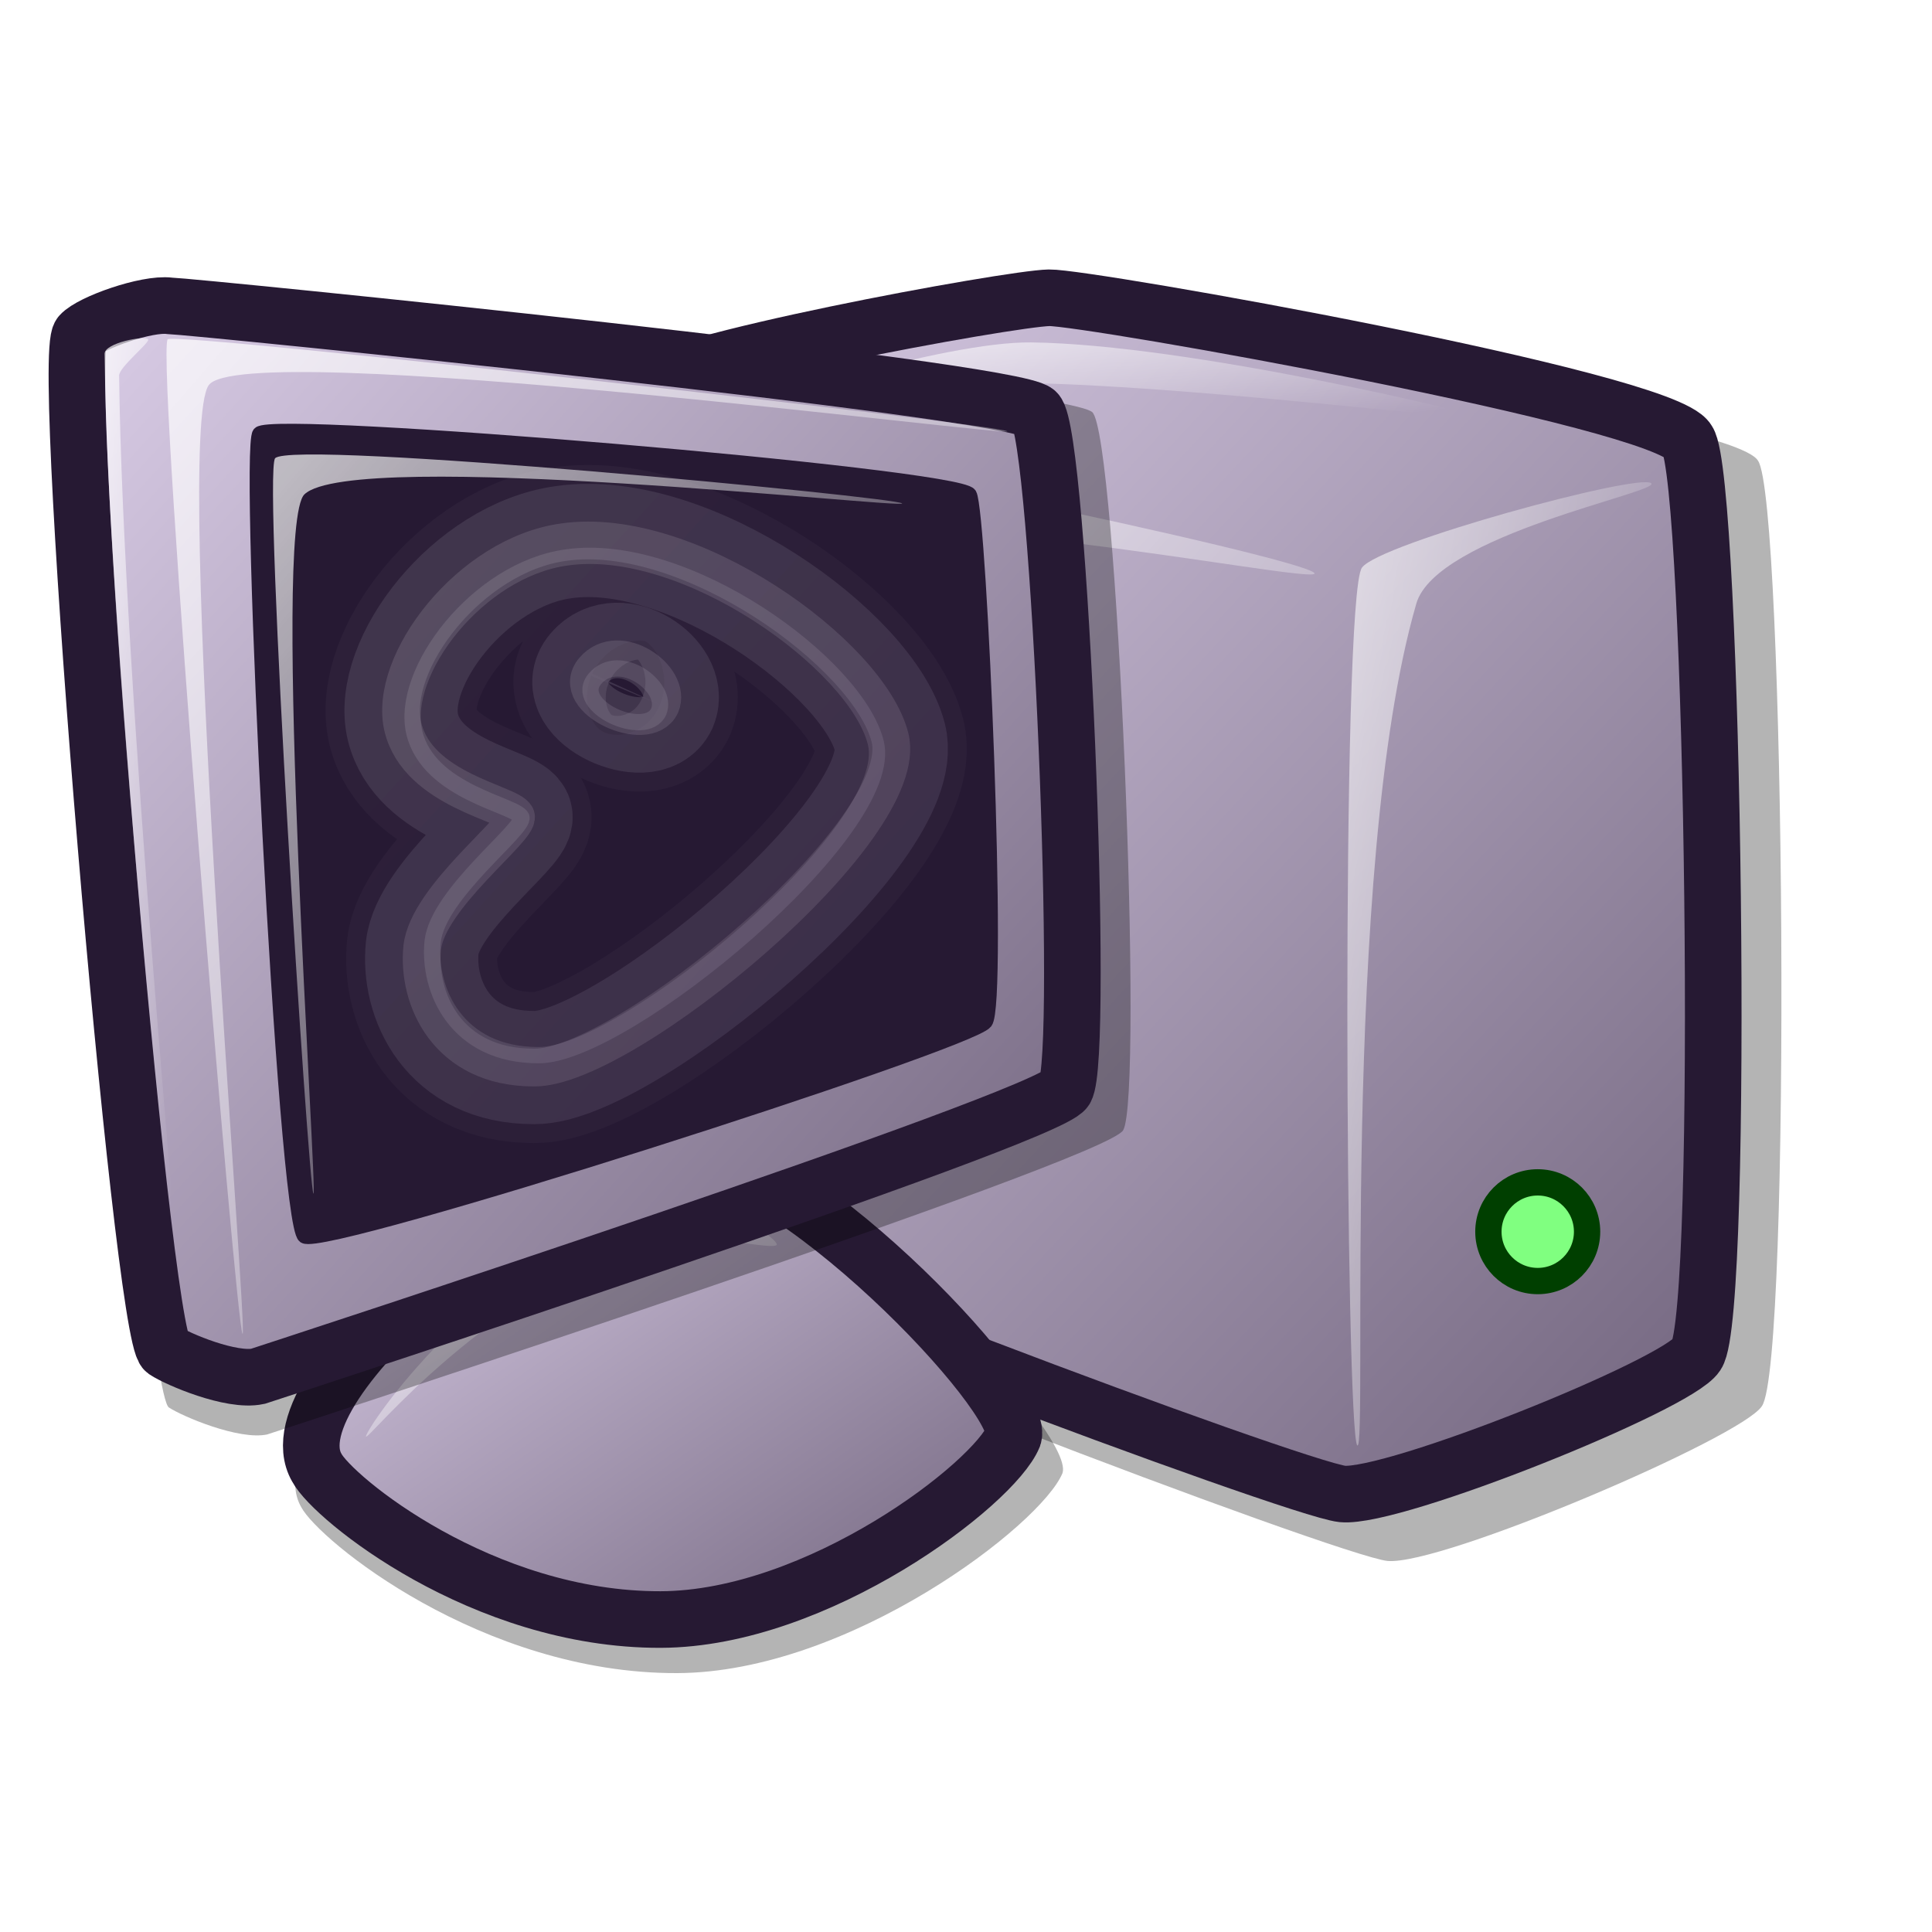
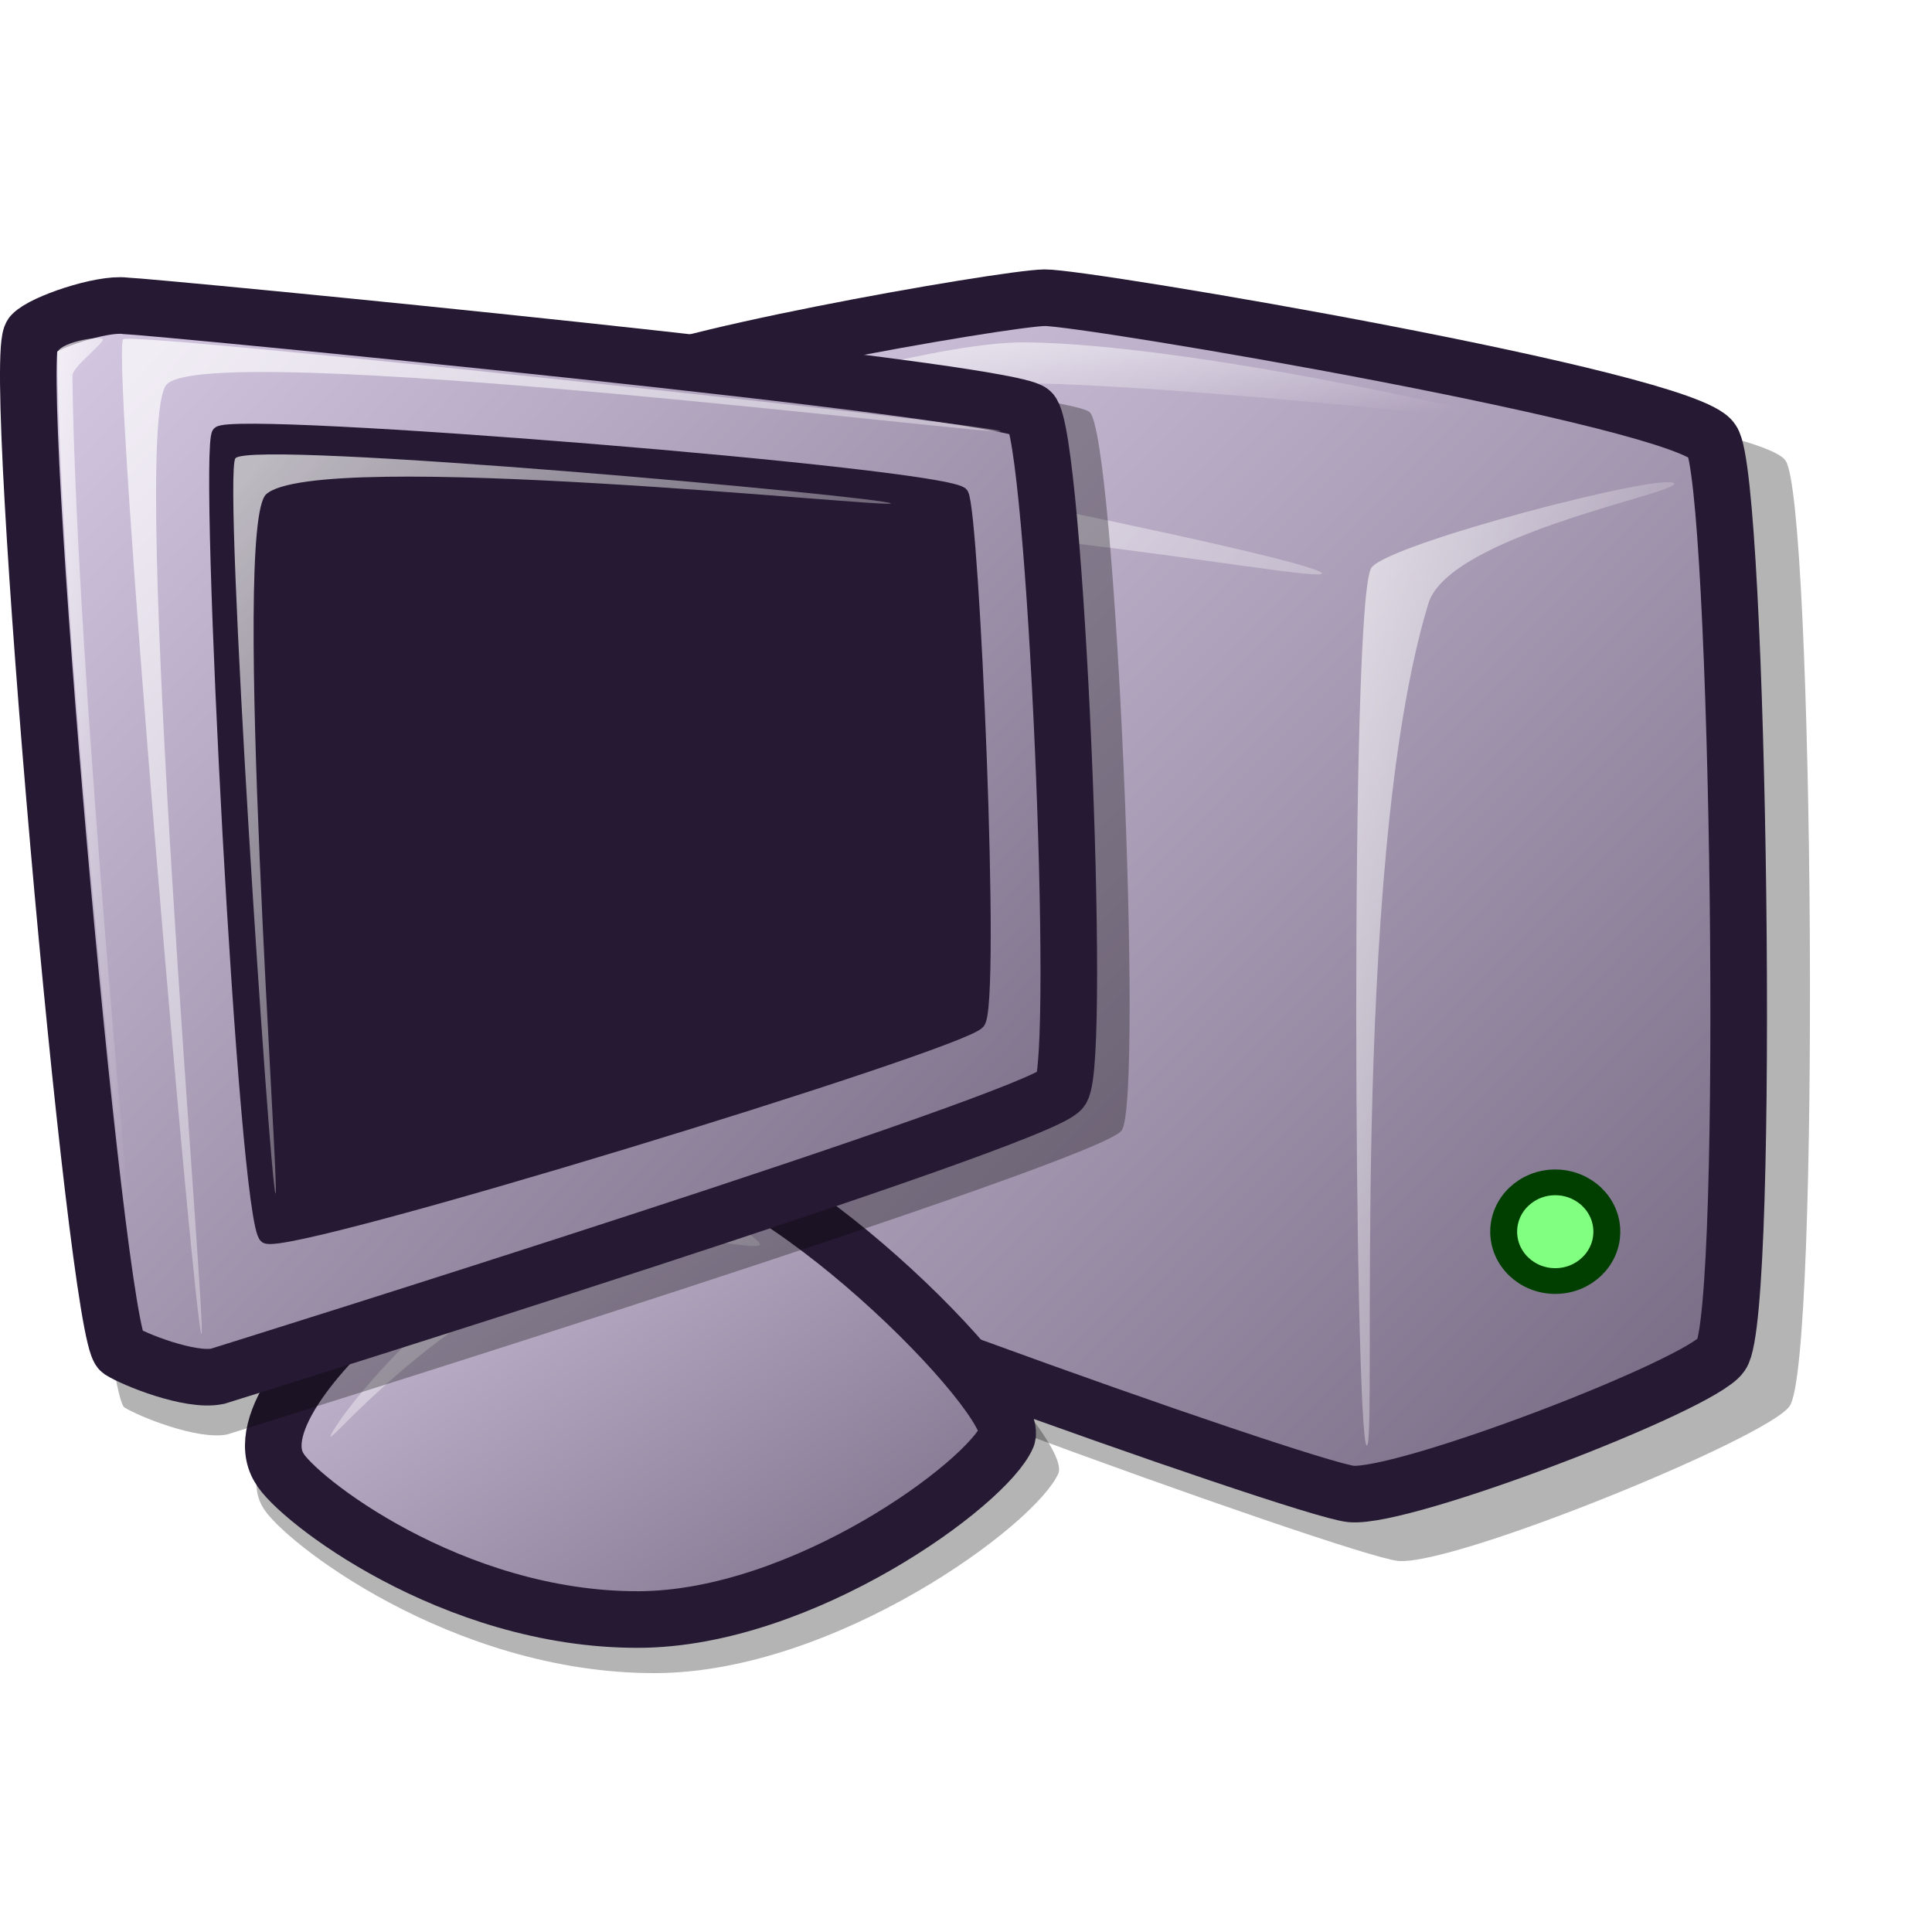
<svg xmlns="http://www.w3.org/2000/svg" xmlns:xlink="http://www.w3.org/1999/xlink" version="1.0" x="0" y="0" width="48pt" height="48pt" id="svg1">
  <defs id="defs3">
    <linearGradient id="linearGradient1152">
      <stop offset="0" style="stop-color:#ffffff;stop-opacity:1;" id="stop1154" />
      <stop offset="1" style="stop-color:#ffffff;stop-opacity:0;" id="stop1153" />
    </linearGradient>
    <linearGradient id="linearGradient1149">
      <stop offset="0" style="stop-color:#ffffff;stop-opacity:1;" id="stop1151" />
      <stop offset="1" style="stop-color:#ffffff;stop-opacity:0;" id="stop1150" />
    </linearGradient>
    <linearGradient id="linearGradient1146">
      <stop offset="0" style="stop-color:#ffffff;stop-opacity:1;" id="stop1148" />
      <stop offset="1" style="stop-color:#d9cce6;stop-opacity:1;" id="stop1147" />
    </linearGradient>
    <linearGradient id="linearGradient778">
      <stop style="stop-color:#d9cce6;stop-opacity:1;" offset="0" id="stop780" />
      <stop style="stop-color:#73667f;stop-opacity:1;" offset="1" id="stop779" />
    </linearGradient>
    <linearGradient id="linearGradient570">
      <stop style="stop-color:#ffffff;stop-opacity:1;" offset="0" id="stop571" />
      <stop style="stop-color:#ffffff;stop-opacity:0;" offset="1" id="stop572" />
    </linearGradient>
    <linearGradient id="linearGradient563">
      <stop style="stop-color:#cac5fa;stop-opacity:1;" offset="0" id="stop564" />
      <stop style="stop-color:#9500ed;stop-opacity:1;" offset="1" id="stop565" />
    </linearGradient>
-     <linearGradient x1="0.025" y1="0.008" x2="0.975" y2="0.984" id="linearGradient566" xlink:href="#linearGradient778" />
-     <linearGradient x1="0" y1="0" x2="0.982" y2="0.85" id="linearGradient569" xlink:href="#linearGradient570" />
-     <linearGradient x1="0.008" y1="0.016" x2="0.977" y2="0.992" id="linearGradient573" xlink:href="#linearGradient570" />
-     <linearGradient x1="-0.146" y1="0" x2="0.976" y2="0.703" id="linearGradient575" xlink:href="#linearGradient570" />
-     <linearGradient x1="0.005" y1="0.031" x2="1.005" y2="0.984" id="linearGradient578" xlink:href="#linearGradient778" />
-     <linearGradient x1="0.018" y1="0.031" x2="1.009" y2="1.008" id="linearGradient583" xlink:href="#linearGradient570" />
-     <linearGradient id="linearGradient637" xlink:href="#linearGradient778" x1="0.008" y1="0.008" x2="0.983" y2="0.969" />
-     <linearGradient id="linearGradient640" xlink:href="#linearGradient1146" x1="0.034" y1="0.026" x2="0.986" y2="0.955" />
+     <linearGradient x1="21.247" y1="8.882" x2="59.073" y2="47.799" id="linearGradient566" xlink:href="#linearGradient778" gradientTransform="matrix(1.003607,0,0,1.041553,-1.725782,-2.207766e-3)" gradientUnits="userSpaceOnUse" />
+     <linearGradient x1="7.941" y1="35.274" x2="15.647" y2="41.945" id="linearGradient569" xlink:href="#linearGradient570" gradientTransform="matrix(3.250633,0,0,0.321571,-1.725782,-2.207766e-3)" gradientUnits="userSpaceOnUse" />
+     <linearGradient x1="23.2" y1="14.288" x2="45.479" y2="36.741" id="linearGradient573" xlink:href="#linearGradient570" gradientTransform="matrix(0.989208,0,0,1.056713,-1.725782,-2.207766e-3)" gradientUnits="userSpaceOnUse" />
+     <linearGradient x1="76.798" y1="8.976" x2="96.918" y2="21.585" id="linearGradient575" xlink:href="#linearGradient570" gradientTransform="matrix(0.587406,0,0,1.779535,-1.725782,-2.207766e-3)" gradientUnits="userSpaceOnUse" />
+     <linearGradient x1="79.973" y1="473.654" x2="298.232" y2="681.682" id="linearGradient578" xlink:href="#linearGradient778" gradientTransform="matrix(0.120455,0,0,7.976838e-2,-1.424017,-6.213888e-2)" gradientUnits="userSpaceOnUse" />
+     <linearGradient x1="96.976" y1="540.229" x2="205.176" y2="646.874" id="linearGradient583" xlink:href="#linearGradient570" gradientTransform="matrix(0.130258,0,0,7.376502e-2,-1.424017,-6.213887e-2)" gradientUnits="userSpaceOnUse" />
+     <linearGradient id="linearGradient637" xlink:href="#linearGradient778" x1="69.309" y1="55.041" x2="563.99" y2="542.588" gradientTransform="matrix(7.179871e-2,0,0,7.367038e-2,-4.715144,5.418805)" gradientUnits="userSpaceOnUse" />
+     <linearGradient id="linearGradient640" xlink:href="#linearGradient1146" x1="11.828" y1="15.718" x2="32.637" y2="36.01" gradientTransform="matrix(0.972474,0,0,1.028305,-4.742956e-3,-0.179946)" gradientUnits="userSpaceOnUse" />
    <linearGradient x1="0.011" y1="0.038" x2="0.989" y2="0.987" id="linearGradient645" xlink:href="#linearGradient570" />
    <linearGradient x1="0.057" y1="0.023" x2="0.868" y2="0.977" id="linearGradient646" xlink:href="#linearGradient570" />
    <linearGradient x1="0" y1="0" x2="0.952" y2="0.984" id="linearGradient647" xlink:href="#linearGradient570" />
    <linearGradient x1="0.057" y1="0.016" x2="0.943" y2="0.984" id="linearGradient675" xlink:href="#linearGradient570" />
    <linearGradient x1="0.012" y1="-0" x2="1.012" y2="1.016" id="linearGradient676" xlink:href="#linearGradient570" />
    <defs id="defs613">
      <linearGradient id="linearGradient1535" x1="0" y1="0" x2="1" y2="0" gradientUnits="objectBoundingBox" spreadMethod="pad" xlink:href="#linearGradient1149" />
      <linearGradient x1="0" y1="0" x2="1" y2="0" id="linearGradient1528" xlink:href="#linearGradient778" gradientUnits="objectBoundingBox" spreadMethod="pad" />
      <linearGradient id="linearGradient642" x1="0" y1="0" x2="1" y2="0" gradientUnits="objectBoundingBox" spreadMethod="pad" xlink:href="#linearGradient1152" />
      <linearGradient id="linearGradient635" x1="0" y1="0" x2="1" y2="0" gradientUnits="objectBoundingBox" spreadMethod="pad" xlink:href="#linearGradient1146" />
      <linearGradient x1="0.984" y1="0.961" x2="-0.008" y2="0.008" id="linearGradient638" xlink:href="#linearGradient1528" />
-       <linearGradient x1="0.028" y1="0.023" x2="1" y2="1.016" id="linearGradient641" xlink:href="#linearGradient642" />
-       <linearGradient x1="-0" y1="0.016" x2="0.727" y2="0.984" id="linearGradient1522" xlink:href="#linearGradient642" />
-       <linearGradient x1="0.028" y1="0.008" x2="1.009" y2="0.992" id="linearGradient1527" xlink:href="#linearGradient1535" />
+       <linearGradient x1="139.823" y1="84.972" x2="554.048" y2="507.592" id="linearGradient641" xlink:href="#linearGradient1152" gradientTransform="matrix(6.834559e-2,0,0,7.739250e-2,-4.715144,5.418804)" gradientUnits="userSpaceOnUse" />
+       <linearGradient x1="316.366" y1="24.85" x2="409.765" y2="149.26" id="linearGradient1522" xlink:href="#linearGradient1152" gradientTransform="matrix(2.089768e-2,0,0,0.253111,-4.715144,5.418804)" gradientUnits="userSpaceOnUse" />
+       <linearGradient x1="190.122" y1="127.432" x2="501.868" y2="440.043" id="linearGradient1527" xlink:href="#linearGradient1149" gradientTransform="matrix(6.859796e-2,0,0,7.710781e-2,-4.715144,5.418804)" gradientUnits="userSpaceOnUse" />
      <linearGradient x1="0.011" y1="0.031" x2="0.968" y2="0.992" id="linearGradient1532" xlink:href="#linearGradient635" />
      <linearGradient x1="0.007" y1="-0.013" x2="0.996" y2="0.974" id="linearGradient1534" xlink:href="#linearGradient635" />
      <linearGradient x1="0.017" y1="0" x2="0.974" y2="0.984" id="linearGradient1539" xlink:href="#linearGradient1535" />
      <linearGradient id="linearGradient1567" xlink:href="#linearGradient1535" />
    </defs>
+     <linearGradient xlink:href="#linearGradient1146" id="linearGradient1367" x1="14.433" y1="18.119" x2="30.144" y2="33.439" gradientTransform="matrix(0.965586,0,0,1.035641,-4.742956e-3,-0.179946)" gradientUnits="userSpaceOnUse" />
+     <linearGradient xlink:href="#linearGradient1146" id="linearGradient1369" x1="13.705" y1="17.347" x2="30.94" y2="34.153" gradientTransform="matrix(0.966863,0,0,1.034273,-4.742956e-3,-0.179946)" gradientUnits="userSpaceOnUse" />
+     <linearGradient xlink:href="#linearGradient1146" id="linearGradient1371" x1="12.449" y1="16.267" x2="32.066" y2="35.397" gradientTransform="matrix(0.970827,0,0,1.030049,-4.742956e-3,-0.179946)" gradientUnits="userSpaceOnUse" />
  </defs>
-   <path d="M 21.774 42.147 C 22.815 43.382 44.353 51.54 45.959 51.708 C 47.736 51.878 57.698 47.619 58.366 46.579 C 59.349 45.152 59.133 16.546 58.237 15.263 C 57.412 13.833 36.969 11.067 35.679 11.091 C 34.314 11.114 22.577 12.58 21.928 13.563 C 21.421 14.453 20.462 40.93 21.774 42.147 z " style="font-size:12;opacity:0.296;fill-rule:evenodd;stroke-width:12.5;" id="path707" />
-   <path d="M 20.998 40.336 C 21.995 41.518 42.929 49.328 44.467 49.489 C 46.169 49.652 55.564 45.873 56.204 44.878 C 57.145 43.512 56.765 15.826 55.908 14.597 C 55.118 13.228 35.99 9.84 34.755 9.864 C 33.448 9.886 21.768 12.029 21.146 12.97 C 20.66 13.822 19.743 39.171 20.998 40.336 z " style="font-size:12;fill:url(#linearGradient566);fill-rule:evenodd;stroke:#261933;stroke-width:1.875;stroke-dasharray:none;stroke-opacity:1;" id="path677" />
-   <path d="M 22.034 39.005 C 21.693 38.48 21.526 15.366 22.773 14.745 C 23.722 14.347 43.206 18.468 43.542 18.985 C 43.847 19.454 27.568 16.046 25.028 18.201 C 22.581 20.42 22.334 39.466 22.034 39.005 z " style="font-size:12;opacity:0.7;fill:url(#linearGradient573);fill-rule:evenodd;stroke:none;stroke-width:0.096pt;" id="path678" />
-   <path d="M 44.962 47.88 C 44.581 47.55 44.414 19.741 45.117 18.804 C 45.681 18.003 54.3 15.662 54.699 16.008 C 55.039 16.303 47.58 17.711 46.918 19.994 C 44.375 28.756 45.321 48.191 44.962 47.88 z " style="font-size:12;opacity:0.7;fill:url(#linearGradient575);fill-rule:evenodd;stroke:none;stroke-width:0.096pt;" id="path679" />
-   <path d="M 24.696 13.562 C 24.672 13.439 31.243 11.308 34.163 11.343 C 39.378 11.406 49.079 13.734 49.104 13.858 C 49.128 13.98 39.148 12.755 33.972 12.692 C 31.012 12.656 24.721 13.686 24.696 13.562 z " style="font-size:12;opacity:0.7;fill:url(#linearGradient569);fill-rule:evenodd;stroke:none;stroke-width:0.096pt;" id="path680" />
-   <ellipse cx="410.205" cy="422.409" rx="11.72" ry="11.72" transform="matrix(0.139457,0,0,0.139457,-6.266341,-18.10593)" style="font-size:12;fill:#80ff80;fill-rule:evenodd;stroke:#003f00;stroke-width:6.25;stroke-linecap:round;stroke-linejoin:round;" id="path722" />
-   <path d="M 22.912 38.451 C 18.554 38.647 8.211 46.875 9.98 49.928 C 10.554 51.017 15.962 55.443 22.427 55.424 C 28.122 55.407 34.501 50.503 35.197 48.797 C 35.661 47.423 26.96 38.27 22.912 38.451 z " style="font-size:12;opacity:0.296;fill-rule:evenodd;stroke-width:12.5;" id="path748" />
-   <path d="M 229.89 398.196 C 188.297 400.062 89.573 478.595 106.46 507.74 C 111.934 518.137 163.557 560.379 225.262 560.199 C 279.614 560.036 340.507 513.23 347.149 496.94 C 351.579 483.833 268.526 396.462 229.89 398.196 z " style="font-size:12;fill:url(#linearGradient578);fill-rule:evenodd;stroke:#261933;stroke-width:19.557;stroke-dasharray:none;stroke-opacity:1;" id="path746" transform="matrix(9.587485e-2,0,0,9.587485e-2,0.288696,-5.992872e-2)" />
-   <path d="M 123.431 496.94 C 123.431 494.276 161.943 436.411 225.262 413.625 C 237.546 409.401 265.377 427.92 265.377 430.596 C 265.377 433.063 237.814 426.077 225.262 429.053 C 166.49 444.162 123.431 499.418 123.431 496.94 z " style="font-size:12;opacity:0.7;fill:url(#linearGradient583);fill-rule:evenodd;stroke:none;stroke-width:1pt;" id="path747" transform="matrix(9.587485e-2,0,0,9.587485e-2,0.288696,-5.992872e-2)" />
-   <path d="M 5.592 46.623 C 6.035 46.917 7.918 47.718 8.85 47.518 C 9.63 47.266 36.541 38.478 37.203 37.446 C 37.896 36.319 37.001 14.397 36.183 13.653 C 35.3 12.843 6.626 9.953 5.744 9.927 C 4.945 9.827 2.995 10.515 2.618 10.934 C 1.869 11.758 4.767 46.017 5.592 46.623 z " style="font-size:12;opacity:0.3;fill-rule:evenodd;stroke-width:12.5;" id="path839" />
-   <path d="M 117.088 552.856 C 122.967 556.754 147.933 567.374 160.292 564.727 C 170.633 561.382 527.517 444.834 536.298 431.15 C 545.484 416.208 533.627 125.48 522.776 115.616 C 511.07 104.873 130.789 66.551 119.097 66.207 C 108.5 64.873 82.638 74.003 77.647 79.555 C 67.713 90.491 106.138 544.821 117.088 552.856 z " transform="matrix(7.113482e-2,0,0,7.113482e-2,-2.8599,5.420796)" style="font-size:12;fill:url(#linearGradient637);fill-rule:evenodd;stroke:#261933;stroke-width:26.358;stroke-dasharray:none;stroke-opacity:1;" id="path834" />
-   <path d="M 153.15 544.967 C 150.08 541.897 113.191 94.291 118.216 81.809 C 121.299 78.078 506.174 121.552 509.252 124.63 C 512.183 127.563 152.593 80.628 137.375 103.22 C 120.855 126.615 156.089 547.906 153.15 544.967 z " transform="matrix(7.113482e-2,0,0,7.113482e-2,-2.8599,5.420796)" style="font-size:12;opacity:0.7;fill:url(#linearGradient641);fill-rule:evenodd;stroke:none;stroke-width:1.033pt;" id="path835" />
-   <path d="M 124.978 538.206 C 123.838 536.495 90.535 231.861 88.916 88.57 C 88.819 83.481 107.913 79.879 109.2 81.809 C 110.167 83.26 95.6 94.762 95.678 98.712 C 97.356 242.015 126.091 539.876 124.978 538.206 z " transform="matrix(7.113482e-2,0,0,7.113482e-2,-2.8599,5.420796)" style="font-size:12;opacity:0.7;fill:url(#linearGradient1522);fill-rule:evenodd;stroke:none;stroke-width:1.033pt;" id="path836" />
-   <path d="M 160.949 125.664 C 154.875 133.396 172.707 492.866 181.957 499.602 C 191.509 505.794 491.684 409.596 499.173 399.816 C 506.236 391.642 496.576 162.371 491.821 154.026 C 485.701 145.128 167.584 118.27 160.949 125.664 z " style="font-size:12;fill-rule:evenodd;stroke:#261933;stroke-width:6.502;stroke-dasharray:none;stroke-opacity:1;fill:#261933;fill-opacity:1;" id="path837" transform="matrix(7.113482e-2,0,0,7.113482e-2,-2.8599,5.420796)" />
-   <path d="M 186.158 479.645 C 183.825 476.771 162.615 145.008 168.303 137.219 C 175.831 128.346 457.975 155.356 460.308 158.227 C 462.528 160.956 204.605 132.16 181.957 154.025 C 166.52 168.95 188.376 482.373 186.158 479.645 z " style="font-size:12;opacity:0.7;fill:url(#linearGradient1527);fill-rule:evenodd;stroke:none;stroke-width:0.963pt;" id="path838" transform="matrix(7.113482e-2,0,0,7.113482e-2,-2.8599,5.420796)" />
-   <g id="g1305" style="opacity:0.65;">
-     <path d="M 17.273 27.253 C 17.079 26.841 14.204 26.431 13.725 24.451 C 13.241 22.431 15.836 19.046 18.768 18.646 C 22.697 18.078 28.347 22.165 29.01 24.775 C 29.752 27.678 20.666 35.158 17.848 35.133 C 15.114 35.141 14.168 32.967 14.332 31.368 C 14.507 29.785 17.387 27.642 17.273 27.253 z M 19.712 22.661 C 20.505 21.733 22.17 22.92 21.818 23.757 C 21.397 24.676 18.932 23.575 19.712 22.661 z " style="font-size:12;opacity:0.2;fill:none;fill-rule:evenodd;stroke:url(#linearGradient640);stroke-width:0.538;stroke-linejoin:round;" id="path594" transform="translate(0,-0.179946)" />
-     <path d="M 17.091 27.225 C 16.887 26.791 13.852 26.358 13.347 24.268 C 12.836 22.135 15.575 18.562 18.67 18.14 C 22.817 17.54 28.781 21.854 29.481 24.609 C 30.264 27.674 20.673 35.57 17.699 35.544 C 14.812 35.552 13.814 33.257 13.987 31.569 C 14.172 29.898 17.212 27.636 17.091 27.225 z M 19.667 22.378 C 20.503 21.399 22.26 22.651 21.889 23.535 C 21.445 24.505 18.843 23.343 19.667 22.378 z " style="font-size:12;opacity:0.202;fill:none;fill-rule:evenodd;stroke:url(#linearGradient640);stroke-width:1.25;stroke-linejoin:round;" id="path1293" transform="translate(0,-0.179946)" />
-     <path d="M 17.091 27.225 C 16.887 26.791 13.852 26.358 13.347 24.268 C 12.836 22.135 15.575 18.562 18.67 18.14 C 22.817 17.54 28.781 21.854 29.481 24.609 C 30.264 27.674 20.673 35.57 17.699 35.544 C 14.812 35.552 13.814 33.257 13.987 31.569 C 14.172 29.898 17.212 27.636 17.091 27.225 z M 19.667 22.378 C 20.503 21.399 22.26 22.651 21.889 23.535 C 21.445 24.505 18.843 23.343 19.667 22.378 z " style="font-size:12;opacity:0.15;fill:none;fill-rule:evenodd;stroke:url(#linearGradient640);stroke-width:3.75;stroke-linejoin:round;" id="path1294" transform="translate(0,-0.179946)" />
-     <path d="M 17.091 27.225 C 16.887 26.791 13.852 26.358 13.347 24.268 C 12.836 22.135 15.575 18.562 18.67 18.14 C 22.817 17.54 28.781 21.854 29.481 24.609 C 30.264 27.674 20.673 35.57 17.699 35.544 C 14.812 35.552 13.814 33.257 13.987 31.569 C 14.172 29.898 17.212 27.636 17.091 27.225 z M 19.667 22.378 C 20.503 21.399 22.26 22.651 21.889 23.535 C 21.445 24.505 18.843 23.343 19.667 22.378 z " style="font-size:12;opacity:0.05;fill:none;fill-rule:evenodd;stroke:url(#linearGradient640);stroke-width:5;stroke-linejoin:round;" id="path1295" transform="translate(0,-0.179946)" />
-   </g>
+   <path d="M 21.033,42.147 C 22.122,43.382 44.635,51.539 46.314,51.708 C 48.172,51.878 58.584,47.619 59.283,46.579 C 60.31,45.152 60.084,16.545 59.148,15.261 C 58.285,13.831 36.917,11.065 35.569,11.089 C 34.142,11.113 21.874,12.579 21.195,13.562 C 20.664,14.451 19.663,40.93 21.033,42.147 z " style="font-size:12px;opacity:0.296;fill-rule:evenodd;stroke-width:12.5" id="path707" />
+   <path d="M 20.223,40.336 C 21.265,41.518 43.147,49.328 44.754,49.489 C 46.533,49.652 56.354,45.873 57.022,44.877 C 58.006,43.511 57.609,15.825 56.713,14.596 C 55.887,13.227 35.894,9.838 34.603,9.862 C 33.237,9.884 21.027,12.027 20.378,12.968 C 19.87,13.82 18.911,39.17 20.223,40.336 z " style="font-size:12px;fill:url(#linearGradient566);fill-rule:evenodd;stroke:#261933;stroke-width:1.875;stroke-dasharray:none;stroke-opacity:1" id="path677" />
+   <path d="M 21.305,39.004 C 20.949,38.479 20.774,15.365 22.078,14.744 C 23.07,14.346 43.436,18.467 43.787,18.984 C 44.106,19.453 27.091,16.044 24.435,18.2 C 21.877,20.418 21.619,39.466 21.305,39.004 z " style="font-size:12px;opacity:0.7;fill:url(#linearGradient573);fill-rule:evenodd;stroke:none;stroke-width:0.096pt" id="path678" />
+   <path d="M 45.271,47.88 C 44.873,47.55 44.698,19.739 45.434,18.802 C 46.024,18.001 55.032,15.66 55.45,16.006 C 55.805,16.301 48.008,17.71 47.316,19.993 C 44.658,28.755 45.647,48.191 45.271,47.88 z " style="font-size:12px;opacity:0.7;fill:url(#linearGradient575);fill-rule:evenodd;stroke:none;stroke-width:0.096pt" id="path679" />
+   <path d="M 24.088,13.56 C 24.063,13.437 30.931,11.306 33.984,11.341 C 39.435,11.404 49.575,13.732 49.601,13.856 C 49.626,13.978 39.195,12.753 33.784,12.691 C 30.691,12.655 24.114,13.684 24.088,13.56 z " style="font-size:12px;opacity:0.7;fill:url(#linearGradient569);fill-rule:evenodd;stroke:none;stroke-width:0.096pt" id="path680" />
+   <ellipse cx="410.205" cy="422.409" rx="11.72" ry="11.72" transform="matrix(0.14577,0,0,0.139463,-8.275789,-18.10886)" style="font-size:12px;fill:#80ff80;fill-rule:evenodd;stroke:#003f00;stroke-width:6.113;stroke-linecap:round;stroke-linejoin:round" id="path722" />
+   <path d="M 22.224,38.451 C 17.669,38.646 6.857,46.874 8.706,49.928 C 9.306,51.017 14.959,55.443 21.717,55.424 C 27.669,55.407 34.337,50.503 35.065,48.796 C 35.55,47.423 26.455,38.269 22.224,38.451 z " style="font-size:12px;opacity:0.296;fill-rule:evenodd;stroke-width:12.5" id="path748" />
+   <path d="M 21.614,38.116 C 17.446,38.295 7.552,45.825 9.245,48.619 C 9.793,49.616 14.967,53.666 21.151,53.649 C 26.597,53.633 32.7,49.146 33.365,47.584 C 33.809,46.327 25.486,37.95 21.614,38.116 z " style="font-size:12px;fill:url(#linearGradient578);fill-rule:evenodd;stroke:#261933;stroke-width:1.875;stroke-dasharray:none;stroke-opacity:1" id="path746" />
+   <path d="M 10.946,47.584 C 10.946,47.328 14.805,41.78 21.151,39.596 C 22.382,39.191 25.171,40.966 25.171,41.223 C 25.171,41.459 22.408,40.79 21.151,41.075 C 15.261,42.524 10.946,47.821 10.946,47.584 z " style="font-size:12px;opacity:0.7;fill:url(#linearGradient583);fill-rule:evenodd;stroke:none;stroke-width:1pt" id="path747" />
+   <path d="M 4.12,46.622 C 4.583,46.916 6.551,47.717 7.525,47.518 C 8.34,47.265 36.469,38.477 37.161,37.445 C 37.885,36.318 36.951,14.395 36.095,13.651 C 35.173,12.841 5.2,9.951 4.278,9.925 C 3.443,9.825 1.404,10.513 1.011,10.932 C 0.228,11.757 3.257,46.017 4.12,46.622 z " style="font-size:12px;opacity:0.3;fill-rule:evenodd;stroke-width:12.5" id="path839" />
+   <path d="M 3.991,44.748 C 4.428,45.025 6.284,45.78 7.203,45.592 C 7.972,45.354 34.508,37.063 35.161,36.09 C 35.844,35.027 34.963,14.345 34.156,13.643 C 33.285,12.879 5.01,10.153 4.14,10.129 C 3.352,10.034 1.429,10.683 1.058,11.078 C 0.32,11.856 3.177,44.176 3.991,44.748 z " style="font-size:12px;fill:url(#linearGradient637);fill-rule:evenodd;stroke:#261933;stroke-width:1.875;stroke-dasharray:none;stroke-opacity:1" id="path834" />
+   <path d="M 6.672,44.186 C 6.444,43.968 3.701,12.126 4.075,11.238 C 4.304,10.973 32.921,14.066 33.15,14.285 C 33.368,14.493 6.631,11.154 5.499,12.762 C 4.271,14.426 6.891,44.396 6.672,44.186 z " style="font-size:12px;opacity:0.7;fill:url(#linearGradient641);fill-rule:evenodd;stroke:none;stroke-width:1.033pt" id="path835" />
+   <path d="M 4.578,43.706 C 4.493,43.584 2.017,21.913 1.896,11.719 C 1.889,11.357 3.309,11.101 3.404,11.238 C 3.476,11.342 2.393,12.16 2.399,12.441 C 2.524,22.635 4.66,43.824 4.578,43.706 z " style="font-size:12px;opacity:0.7;fill:url(#linearGradient1522);fill-rule:evenodd;stroke:none;stroke-width:1.033pt" id="path836" />
+   <path d="M 7.252,14.358 C 6.801,14.908 8.126,40.48 8.814,40.959 C 9.524,41.4 31.844,34.557 32.401,33.861 C 32.926,33.279 32.208,16.969 31.854,16.376 C 31.399,15.743 7.746,13.832 7.252,14.358 z " style="font-size:12px;fill:#261933;fill-opacity:1;fill-rule:evenodd;stroke:#261933;stroke-width:0.463;stroke-dasharray:none;stroke-opacity:1" id="path837" />
+   <path d="M 9.127,39.54 C 8.953,39.335 7.376,15.734 7.799,15.18 C 8.359,14.549 29.338,16.47 29.511,16.675 C 29.676,16.869 10.498,14.82 8.814,16.376 C 7.666,17.438 9.292,39.734 9.127,39.54 z " style="font-size:12px;opacity:0.7;fill:url(#linearGradient1527);fill-rule:evenodd;stroke:none;stroke-width:0.963pt" id="path838" />
</svg>
